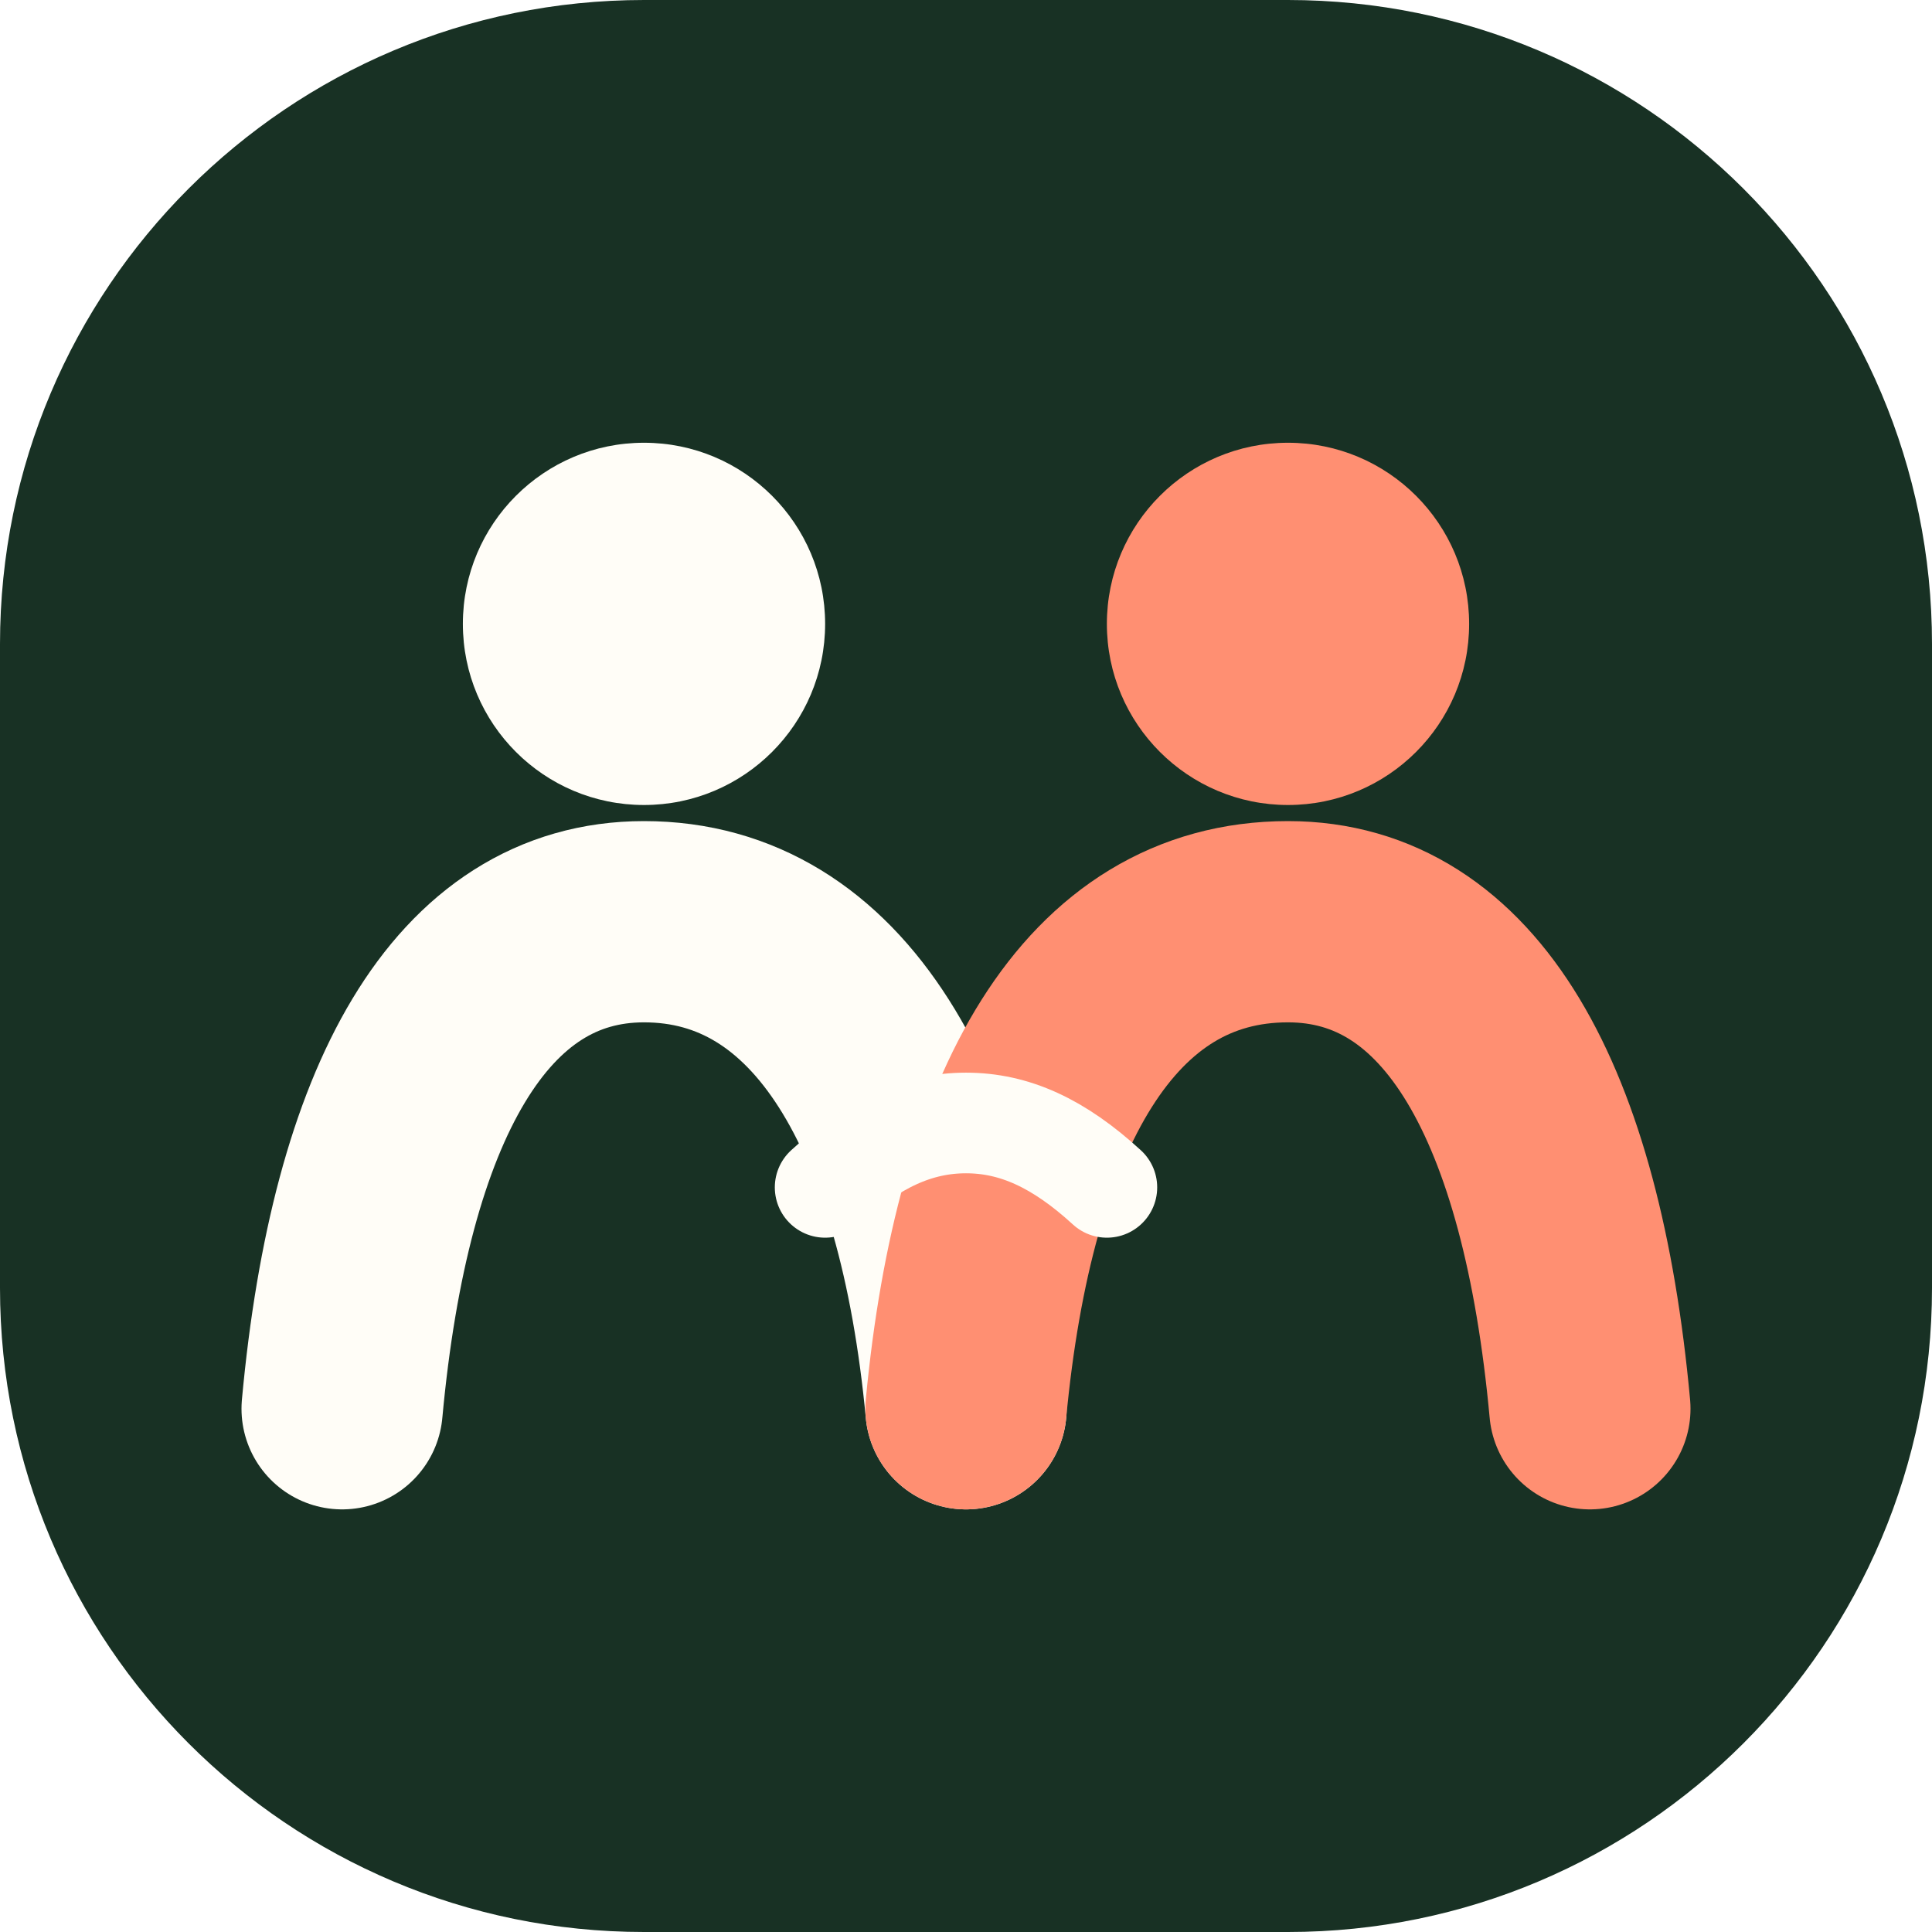
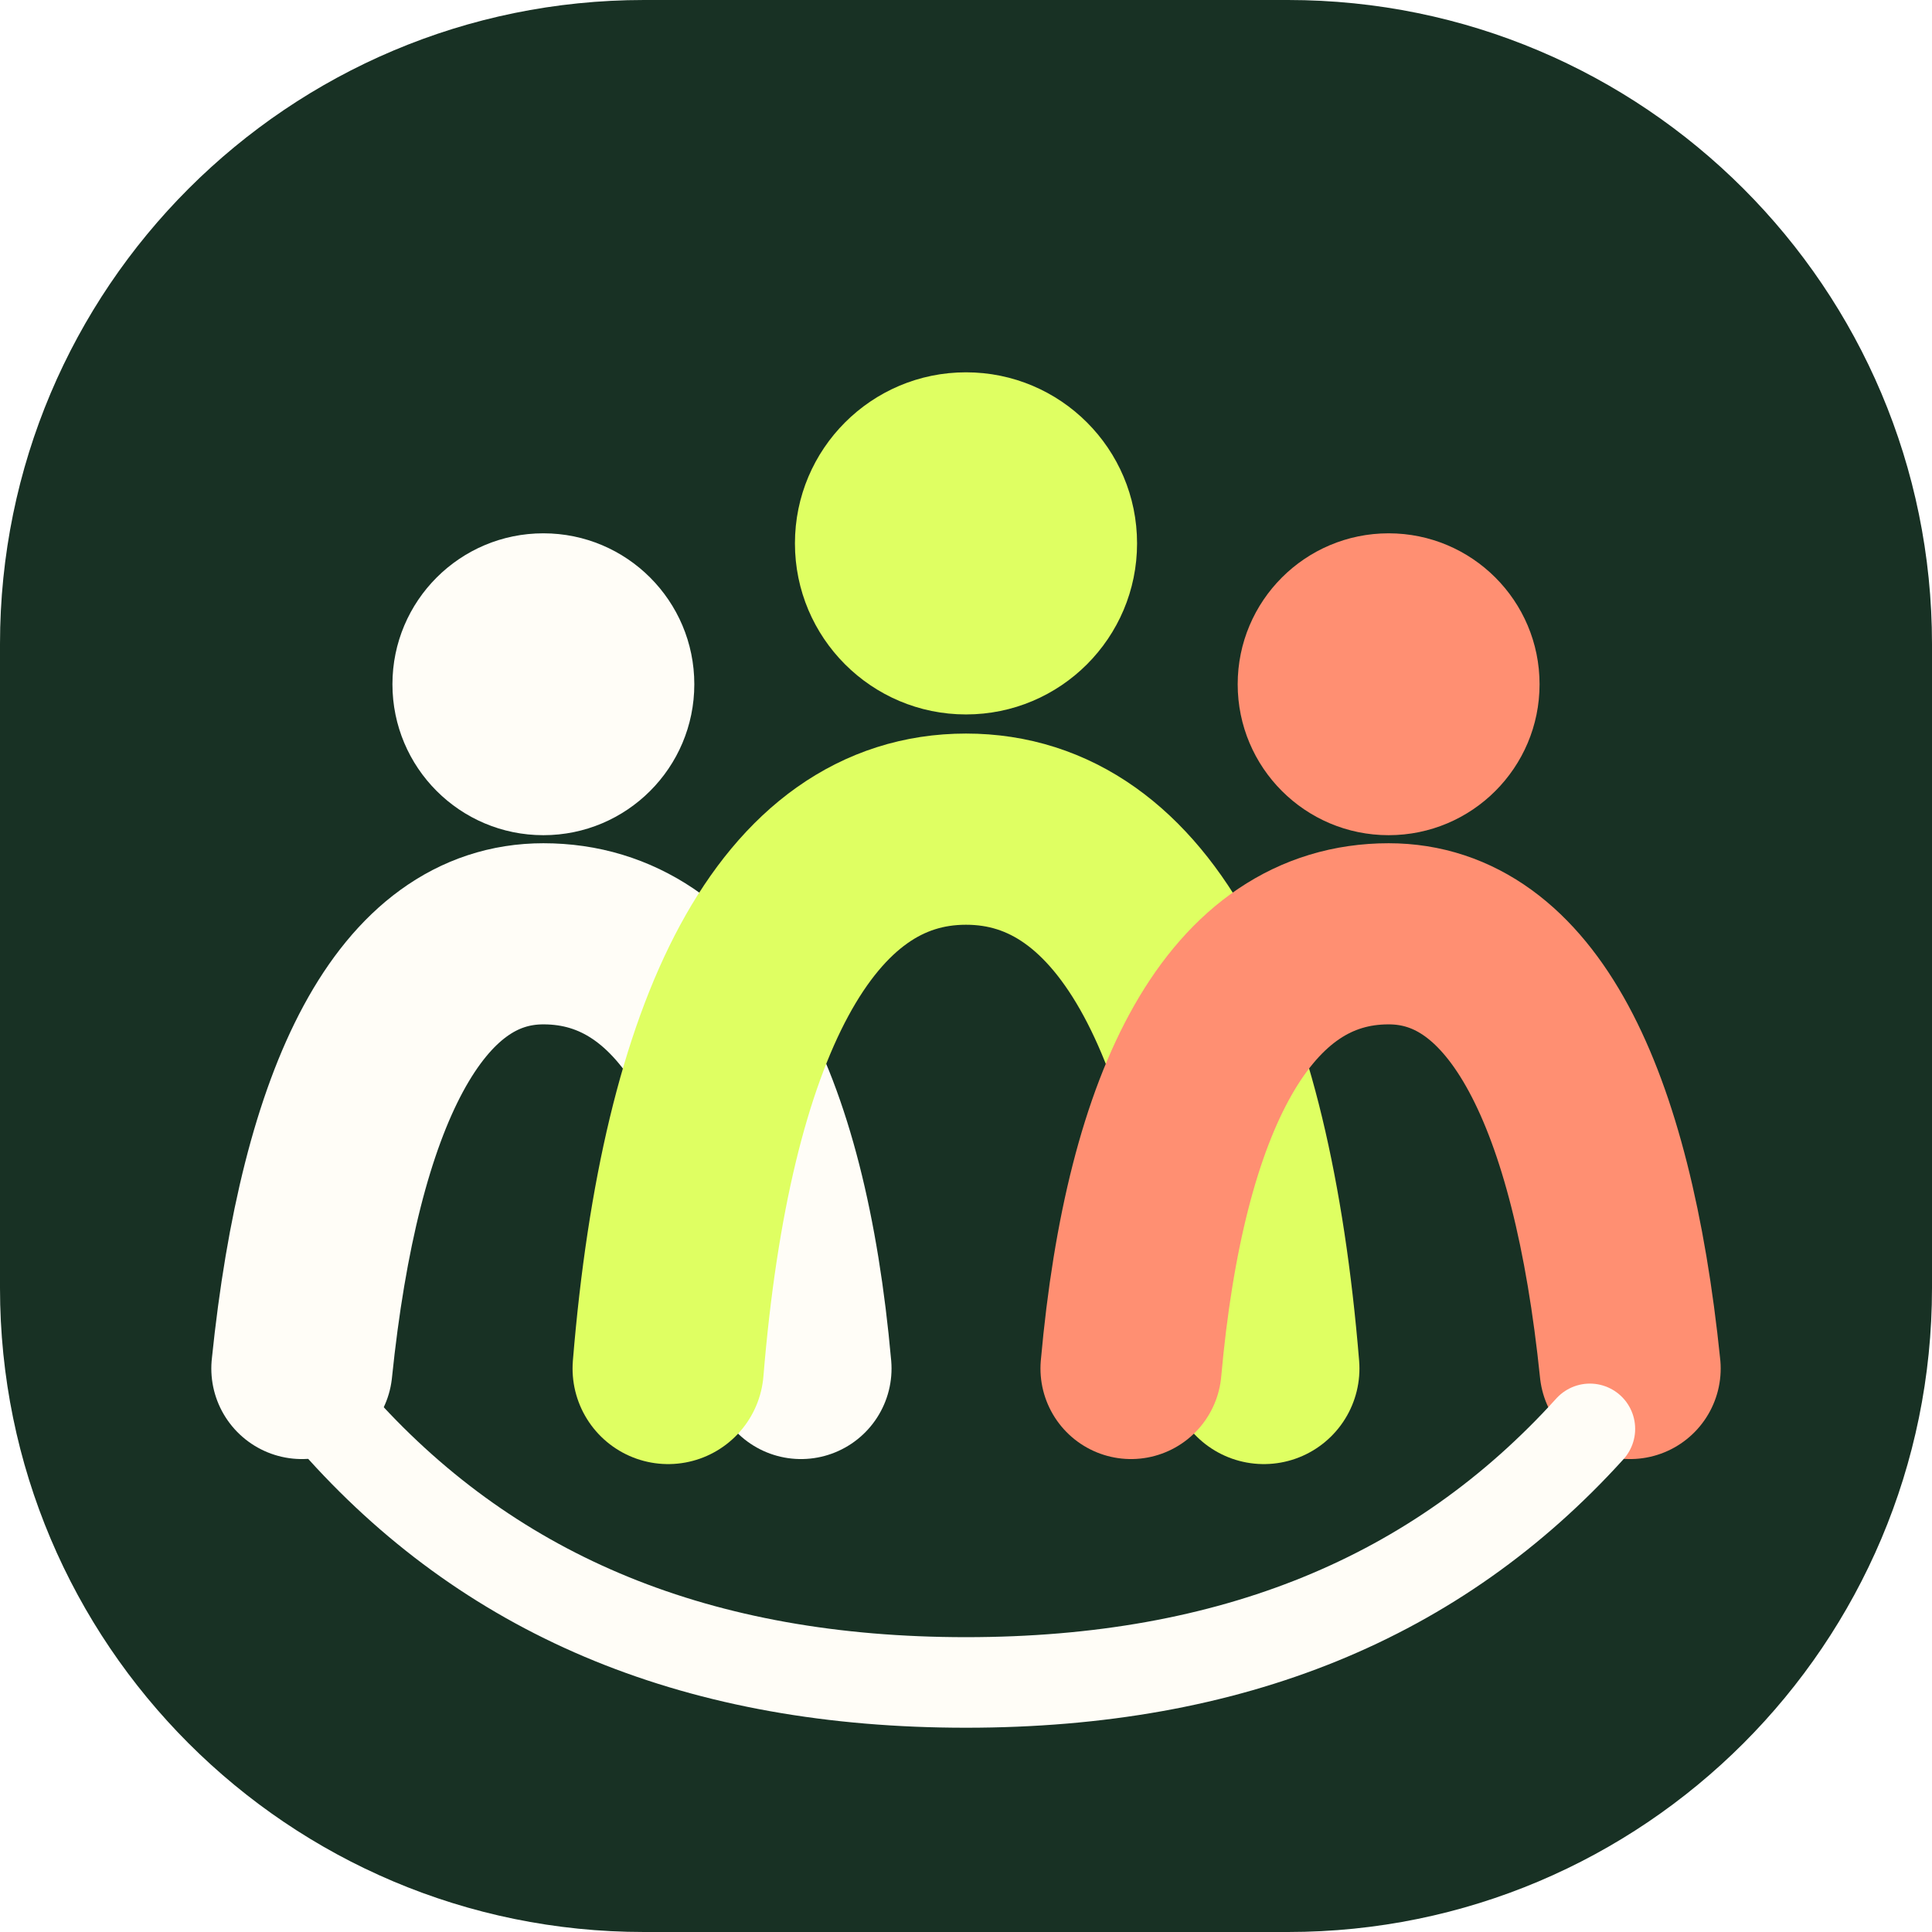
<svg xmlns="http://www.w3.org/2000/svg" viewBox="0 0 48 48">
  <rect width="48" height="48" rx="16" fill="#183124" />
-   <circle cx="16" cy="15.5" r="4.5" fill="#FFFDF7" />
-   <circle cx="32" cy="15.5" r="4.5" fill="#FF8F72" />
-   <path d="M8.5 35c.7-7.6 3.2-12.1 7.5-12.1 4.6 0 7.3 4.7 8 12.1" fill="none" stroke="#FFFDF7" stroke-width="5" stroke-linecap="round" />
-   <path d="M24 35c.7-7.4 3.3-12.1 8-12.1 4.3 0 6.8 4.5 7.5 12.1" fill="none" stroke="#FF8F72" stroke-width="5" stroke-linecap="round" />
-   <path d="M20.5 29.5c1.2-1.1 2.3-1.6 3.5-1.6s2.3.5 3.5 1.6" fill="none" stroke="#FFFDF7" stroke-width="2.5" stroke-linecap="round" />
+   <circle cx="13.5" cy="17" r="3.75" fill="#FFFDF7" />
+   <circle cx="24" cy="13.5" r="4.25" fill="#DFFF62" />
+   <circle cx="34.5" cy="17" r="3.75" fill="#FF8F72" />
+   <path d="M7.5 34c.7-6.8 2.7-10.8 6-10.8 3.7 0 5.8 4.1 6.4 10.8" fill="none" stroke="#FFFDF7" stroke-width="4.5" stroke-linecap="round" />
+   <path d="M16.6 34c.7-8.5 3.2-13.4 7.4-13.4s6.7 4.9 7.4 13.4" fill="none" stroke="#DFFF62" stroke-width="4.75" stroke-linecap="round" />
+   <path d="M28.1 34c.6-6.7 2.7-10.8 6.4-10.8 3.3 0 5.3 4 6 10.8" fill="none" stroke="#FF8F72" stroke-width="4.5" stroke-linecap="round" />
+   <path d="M8.5 35.5c3.8 4.2 8.9 6.3 15.5 6.3s11.7-2.1 15.5-6.3" fill="none" stroke="#FFFDF7" stroke-width="2.25" stroke-linecap="round" />
</svg>
